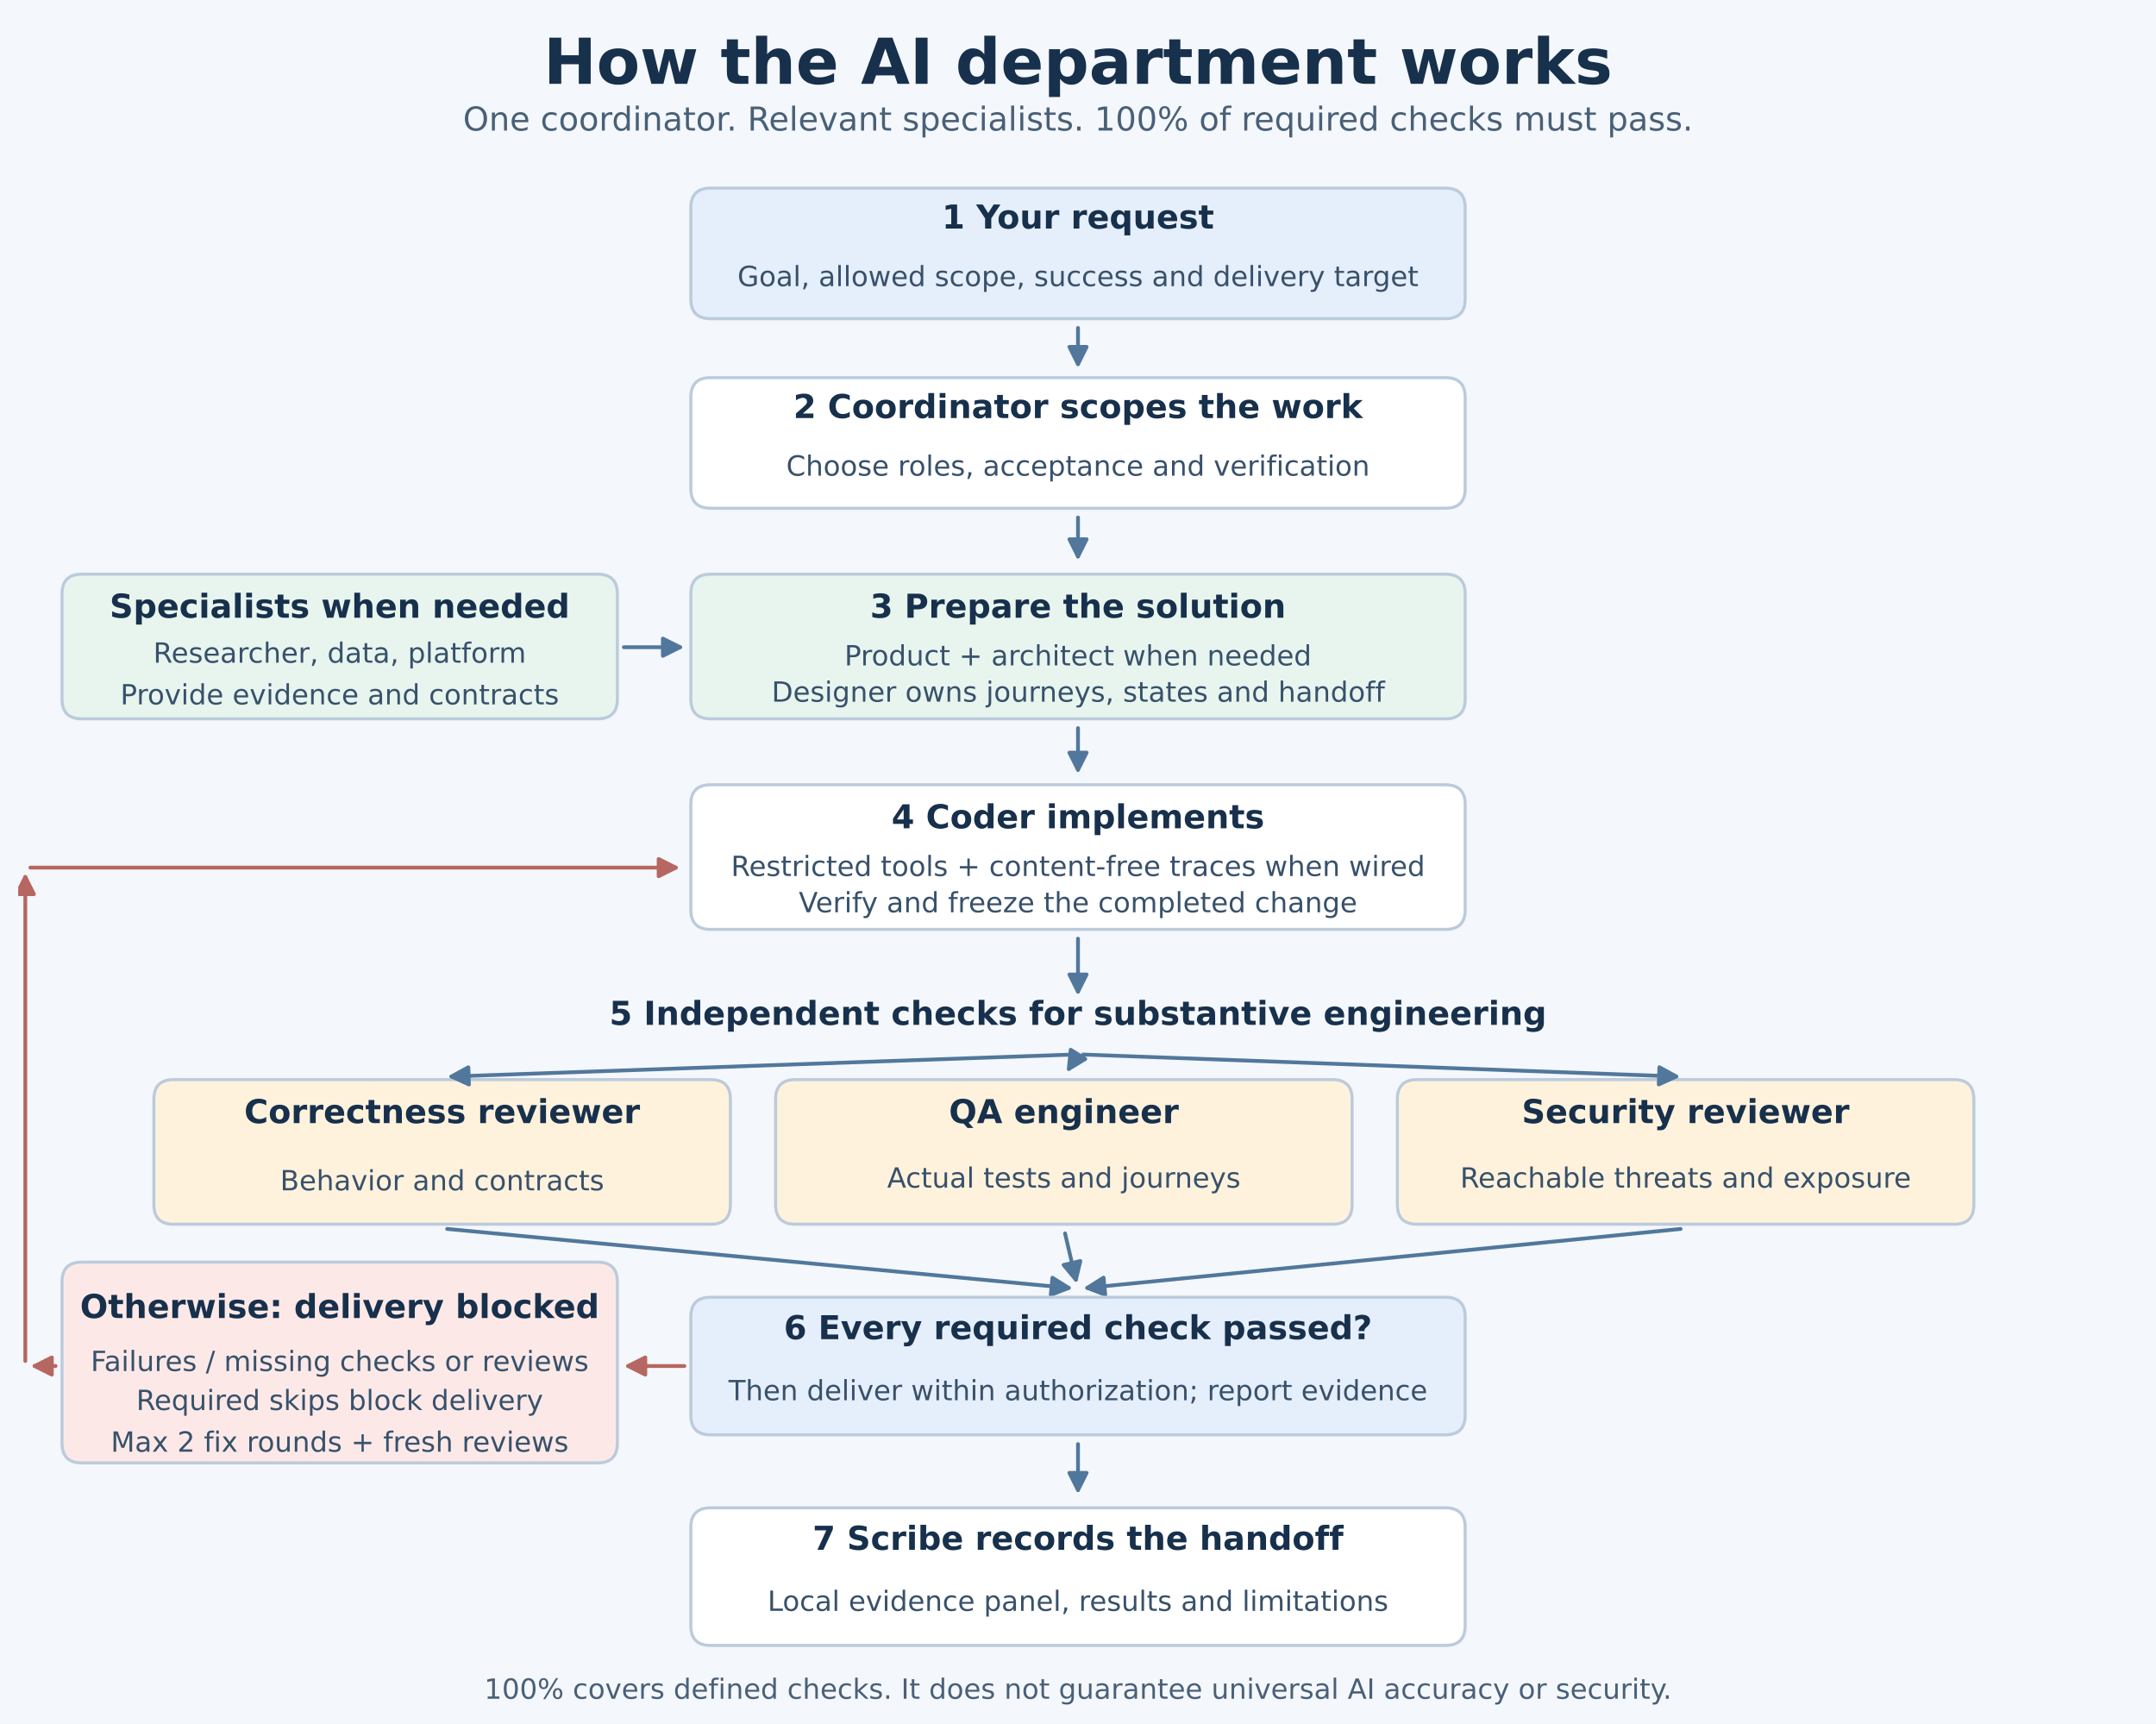
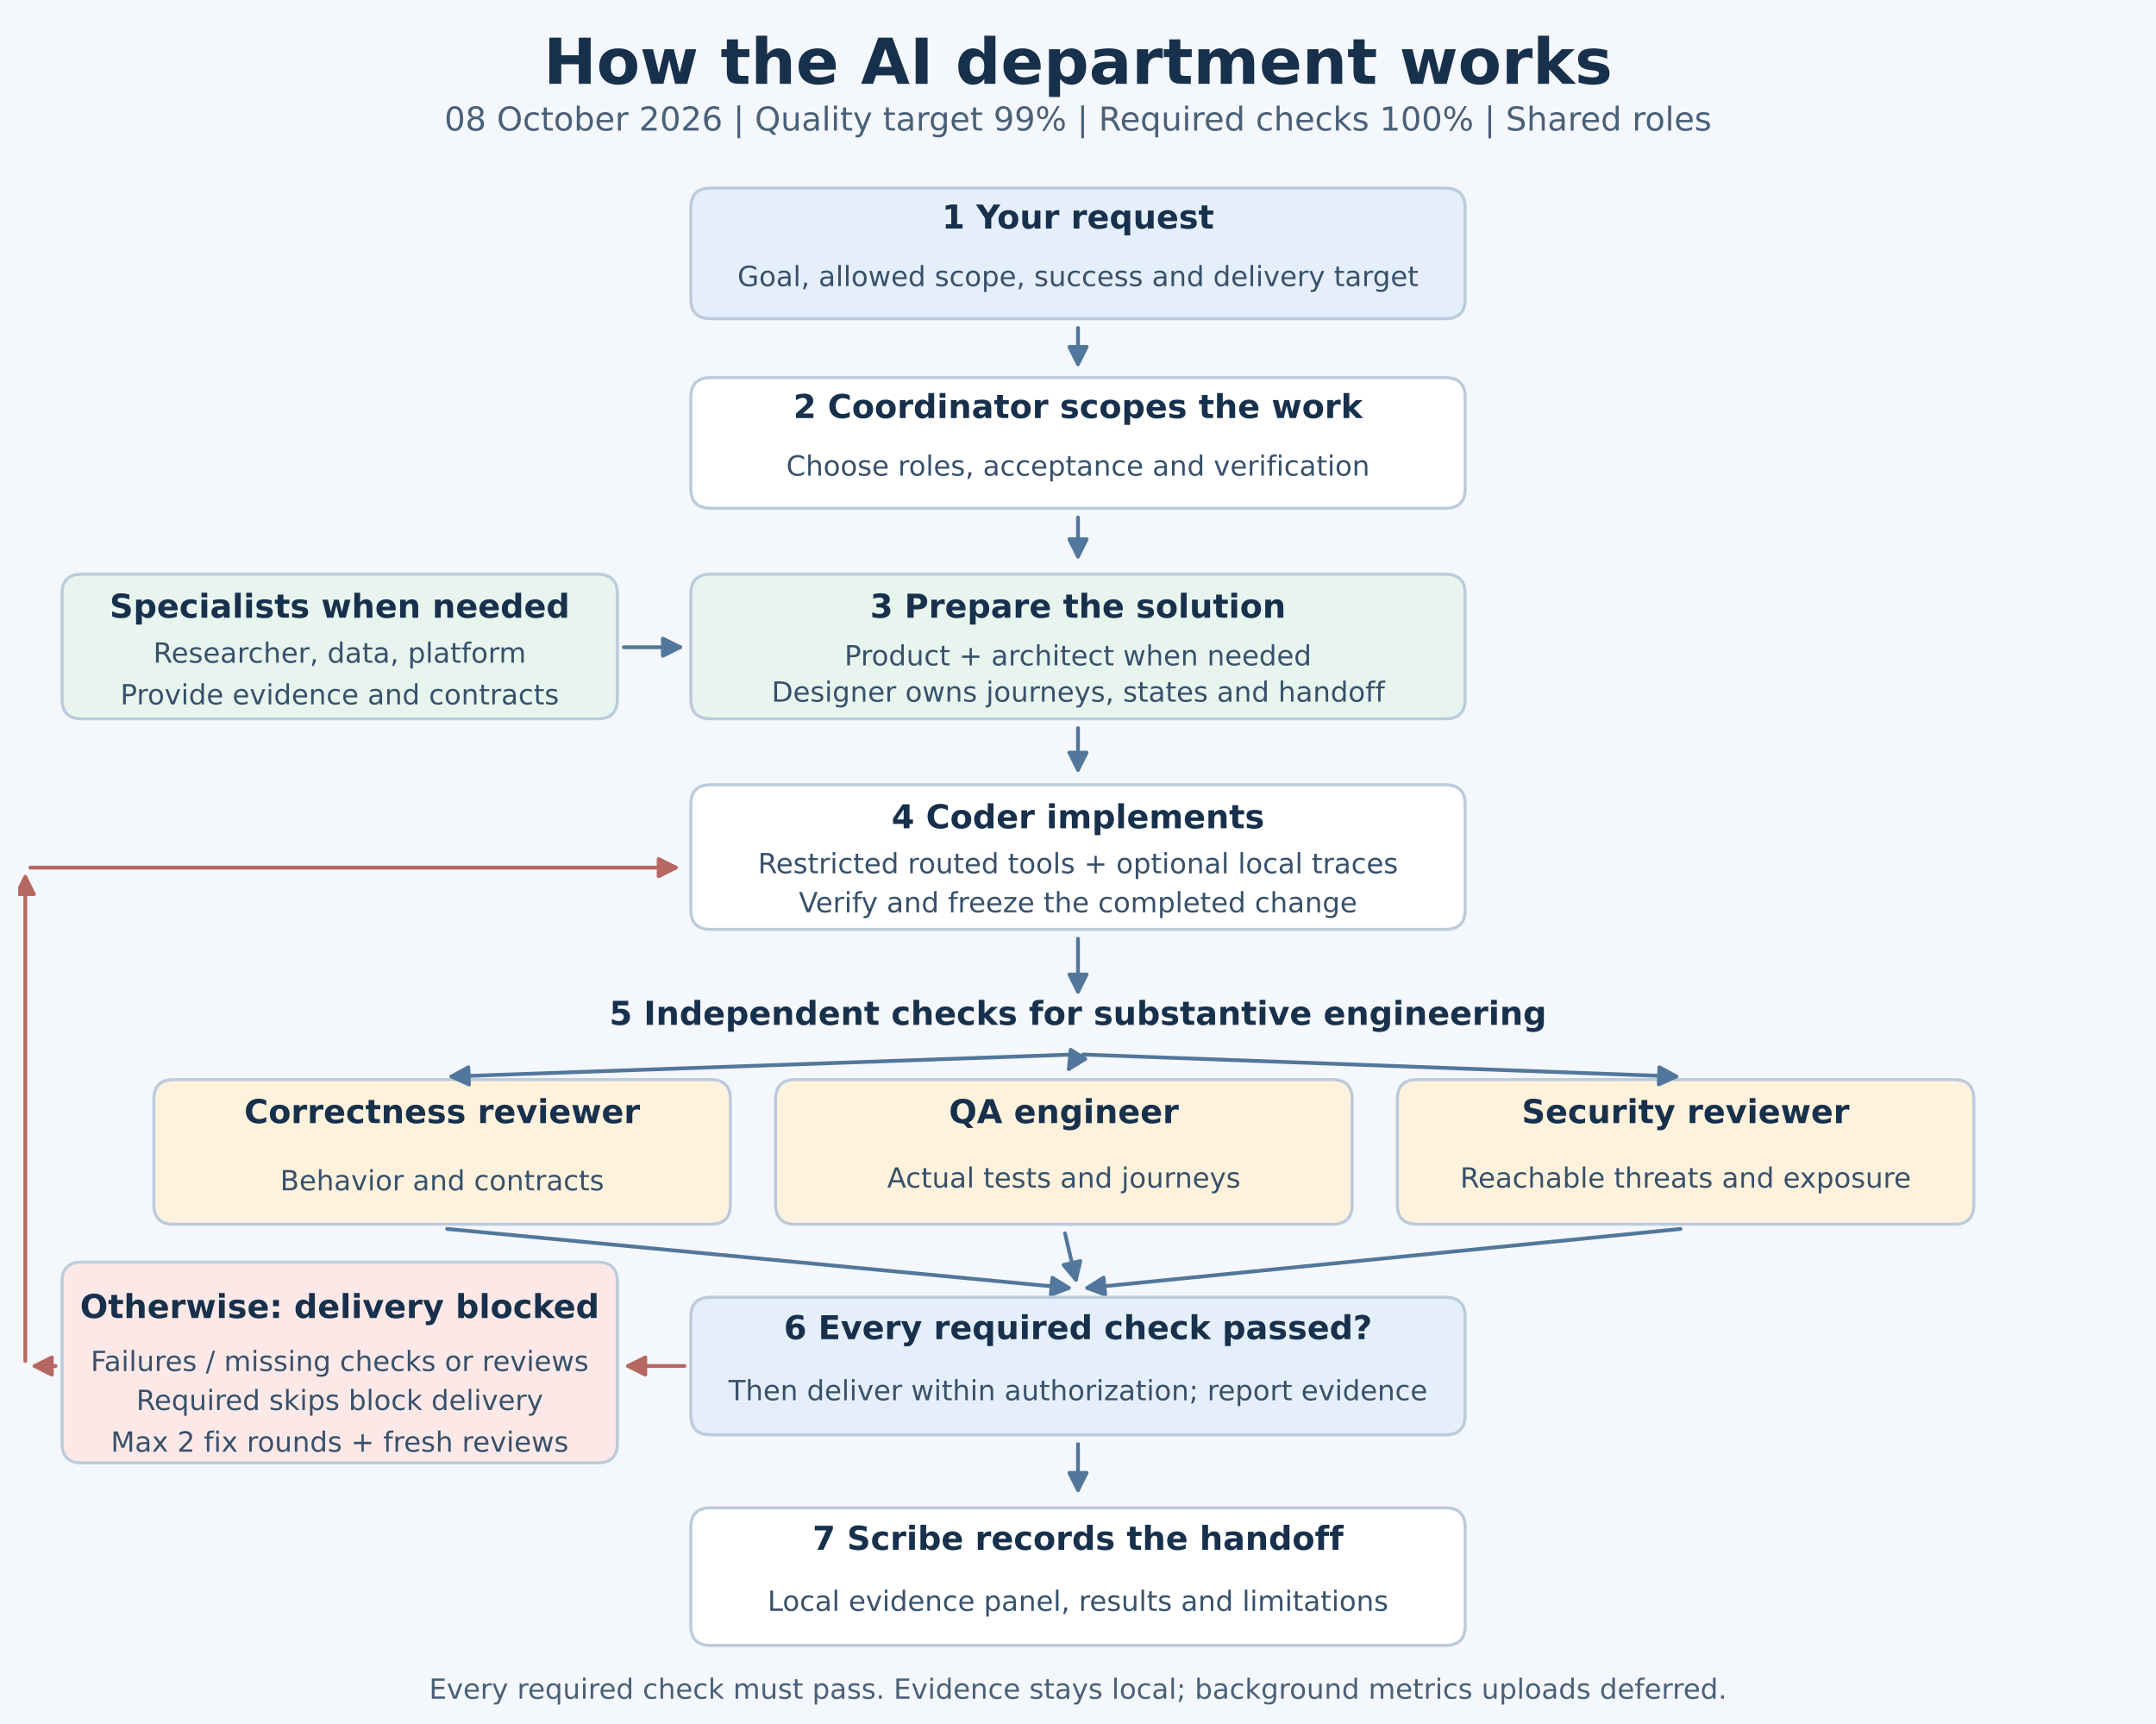
<svg xmlns="http://www.w3.org/2000/svg" width="851.4pt" height="680.659pt" viewBox="0 0 851.4 680.659" version="1.1">
  <defs>
    <style type="text/css">*{stroke-linejoin: round; stroke-linecap: butt}</style>
  </defs>
  <g id="figure_1">
    <g id="patch_1">
      <path d="M 0 680.659 L 851.4 680.659 L 851.4 0 L 0 0 z " style="fill: #f4f7fb" />
    </g>
    <g id="axes_1">
      <g id="patch_2">
-         <path d="M 280.62 125.842 L 570.78 125.842 Q 578.592 125.842 578.592 118.08 L 578.592 82.044 Q 578.592 74.282 570.78 74.282 L 280.62 74.282 Q 272.808 74.282 272.808 82.044 L 272.808 118.08 Q 272.808 125.842 280.62 125.842 z " clip-path="url(#pb99095ef30)" style="fill: #e5eefb; stroke: #bbcbdc; stroke-width: 1.2; stroke-linejoin: miter" />
+         <path d="M 280.62 125.842 L 570.78 125.842 Q 578.592 125.842 578.592 118.08 L 578.592 82.044 Q 578.592 74.282 570.78 74.282 L 280.62 74.282 Q 272.808 74.282 272.808 82.044 L 272.808 118.08 Q 272.808 125.842 280.62 125.842 z " clip-path="url(#pf3f1c46c66)" style="fill: #e5eefb; stroke: #bbcbdc; stroke-width: 1.2; stroke-linejoin: miter" />
      </g>
      <g id="patch_3">
-         <path d="M 425.7 129.507 Q 425.7 137.484 425.7 143.783 " clip-path="url(#pb99095ef30)" style="fill: none; stroke: #52779c; stroke-width: 1.5; stroke-linecap: round" />
-         <path d="M 429.1 136.983 L 425.7 143.783 L 422.3 136.983 z " clip-path="url(#pb99095ef30)" style="fill: #52779c; stroke: #52779c; stroke-width: 1.5; stroke-linecap: round" />
+         <path d="M 425.7 129.507 Q 425.7 137.484 425.7 143.783 " clip-path="url(#pf3f1c46c66)" style="fill: none; stroke: #52779c; stroke-width: 1.5; stroke-linecap: round" />
+         <path d="M 429.1 136.983 L 425.7 143.783 L 422.3 136.983 z " clip-path="url(#pf3f1c46c66)" style="fill: #52779c; stroke: #52779c; stroke-width: 1.5; stroke-linecap: round" />
      </g>
      <g id="patch_4">
-         <path d="M 280.62 200.686 L 570.78 200.686 Q 578.592 200.686 578.592 192.924 L 578.592 156.888 Q 578.592 149.126 570.78 149.126 L 280.62 149.126 Q 272.808 149.126 272.808 156.888 L 272.808 192.924 Q 272.808 200.686 280.62 200.686 z " clip-path="url(#pb99095ef30)" style="fill: #ffffff; stroke: #bbcbdc; stroke-width: 1.2; stroke-linejoin: miter" />
+         <path d="M 280.62 200.686 L 570.78 200.686 Q 578.592 200.686 578.592 192.924 L 578.592 156.888 Q 578.592 149.126 570.78 149.126 L 280.62 149.126 Q 272.808 149.126 272.808 156.888 L 272.808 192.924 Q 272.808 200.686 280.62 200.686 z " clip-path="url(#pf3f1c46c66)" style="fill: #ffffff; stroke: #bbcbdc; stroke-width: 1.2; stroke-linejoin: miter" />
      </g>
      <g id="patch_5">
-         <path d="M 425.7 204.347 Q 425.7 212.883 425.7 219.742 " clip-path="url(#pb99095ef30)" style="fill: none; stroke: #52779c; stroke-width: 1.5; stroke-linecap: round" />
-         <path d="M 429.1 212.942 L 425.7 219.742 L 422.3 212.942 z " clip-path="url(#pb99095ef30)" style="fill: #52779c; stroke: #52779c; stroke-width: 1.5; stroke-linecap: round" />
+         <path d="M 425.7 204.347 Q 425.7 212.883 425.7 219.742 " clip-path="url(#pf3f1c46c66)" style="fill: none; stroke: #52779c; stroke-width: 1.5; stroke-linecap: round" />
+         <path d="M 429.1 212.942 L 425.7 219.742 L 422.3 212.942 z " clip-path="url(#pf3f1c46c66)" style="fill: #52779c; stroke: #52779c; stroke-width: 1.5; stroke-linecap: round" />
      </g>
      <g id="patch_6">
-         <path d="M 280.62 283.846 L 570.78 283.846 Q 578.592 283.846 578.592 276.084 L 578.592 234.504 Q 578.592 226.742 570.78 226.742 L 280.62 226.742 Q 272.808 226.742 272.808 234.504 L 272.808 276.084 Q 272.808 283.846 280.62 283.846 z " clip-path="url(#pb99095ef30)" style="fill: #e8f5ef; stroke: #bbcbdc; stroke-width: 1.2; stroke-linejoin: miter" />
+         <path d="M 280.62 283.846 L 570.78 283.846 Q 578.592 283.846 578.592 276.084 L 578.592 234.504 Q 578.592 226.742 570.78 226.742 L 280.62 226.742 Q 272.808 226.742 272.808 234.504 L 272.808 276.084 Q 272.808 283.846 280.62 283.846 z " clip-path="url(#pf3f1c46c66)" style="fill: #e8f5ef; stroke: #bbcbdc; stroke-width: 1.2; stroke-linejoin: miter" />
      </g>
      <g id="patch_7">
-         <path d="M 32.31 283.846 L 235.98 283.846 Q 243.792 283.846 243.792 276.084 L 243.792 234.504 Q 243.792 226.742 235.98 226.742 L 32.31 226.742 Q 24.498 226.742 24.498 234.504 L 24.498 276.084 Q 24.498 283.846 32.31 283.846 z " clip-path="url(#pb99095ef30)" style="fill: #e8f5ef; stroke: #bbcbdc; stroke-width: 1.2; stroke-linejoin: miter" />
+         <path d="M 32.31 283.846 L 235.98 283.846 Q 243.792 283.846 243.792 276.084 L 243.792 234.504 Q 243.792 226.742 235.98 226.742 L 32.31 226.742 Q 24.498 226.742 24.498 234.504 L 24.498 276.084 Q 24.498 283.846 32.31 283.846 z " clip-path="url(#pf3f1c46c66)" style="fill: #e8f5ef; stroke: #bbcbdc; stroke-width: 1.2; stroke-linejoin: miter" />
      </g>
      <g id="patch_8">
-         <path d="M 246.349 255.571 Q 258.299 255.571 268.572 255.571 " clip-path="url(#pb99095ef30)" style="fill: none; stroke: #52779c; stroke-width: 1.5; stroke-linecap: round" />
-         <path d="M 261.772 252.171 L 268.572 255.571 L 261.772 258.971 z " clip-path="url(#pb99095ef30)" style="fill: #52779c; stroke: #52779c; stroke-width: 1.5; stroke-linecap: round" />
+         <path d="M 246.349 255.571 Q 258.299 255.571 268.572 255.571 " clip-path="url(#pf3f1c46c66)" style="fill: none; stroke: #52779c; stroke-width: 1.5; stroke-linecap: round" />
+         <path d="M 261.772 252.171 L 268.572 255.571 L 261.772 258.971 z " clip-path="url(#pf3f1c46c66)" style="fill: #52779c; stroke: #52779c; stroke-width: 1.5; stroke-linecap: round" />
      </g>
      <g id="patch_9">
-         <path d="M 425.7 287.509 Q 425.7 296.595 425.7 304.003 " clip-path="url(#pb99095ef30)" style="fill: none; stroke: #52779c; stroke-width: 1.5; stroke-linecap: round" />
-         <path d="M 429.1 297.203 L 425.7 304.003 L 422.3 297.203 z " clip-path="url(#pb99095ef30)" style="fill: #52779c; stroke: #52779c; stroke-width: 1.5; stroke-linecap: round" />
+         <path d="M 425.7 287.509 Q 425.7 296.595 425.7 304.003 " clip-path="url(#pf3f1c46c66)" style="fill: none; stroke: #52779c; stroke-width: 1.5; stroke-linecap: round" />
+         <path d="M 429.1 297.203 L 425.7 304.003 L 422.3 297.203 z " clip-path="url(#pf3f1c46c66)" style="fill: #52779c; stroke: #52779c; stroke-width: 1.5; stroke-linecap: round" />
      </g>
      <g id="patch_10">
-         <path d="M 280.62 367.006 L 570.78 367.006 Q 578.592 367.006 578.592 359.244 L 578.592 317.664 Q 578.592 309.902 570.78 309.902 L 280.62 309.902 Q 272.808 309.902 272.808 317.664 L 272.808 359.244 Q 272.808 367.006 280.62 367.006 z " clip-path="url(#pb99095ef30)" style="fill: #ffffff; stroke: #bbcbdc; stroke-width: 1.2; stroke-linejoin: miter" />
+         <path d="M 280.62 367.006 L 570.78 367.006 Q 578.592 367.006 578.592 359.244 L 578.592 317.664 Q 578.592 309.902 570.78 309.902 L 280.62 309.902 Q 272.808 309.902 272.808 317.664 L 272.808 359.244 Q 272.808 367.006 280.62 367.006 z " clip-path="url(#pf3f1c46c66)" style="fill: #ffffff; stroke: #bbcbdc; stroke-width: 1.2; stroke-linejoin: miter" />
      </g>
      <g id="patch_11">
-         <path d="M 425.7 370.667 Q 425.7 381.974 425.7 391.605 " clip-path="url(#pb99095ef30)" style="fill: none; stroke: #52779c; stroke-width: 1.5; stroke-linecap: round" />
-         <path d="M 429.1 384.805 L 425.7 391.605 L 422.3 384.805 z " clip-path="url(#pb99095ef30)" style="fill: #52779c; stroke: #52779c; stroke-width: 1.5; stroke-linecap: round" />
+         <path d="M 425.7 370.667 Q 425.7 381.974 425.7 391.605 " clip-path="url(#pf3f1c46c66)" style="fill: none; stroke: #52779c; stroke-width: 1.5; stroke-linecap: round" />
+         <path d="M 429.1 384.805 L 425.7 391.605 L 422.3 384.805 z " clip-path="url(#pf3f1c46c66)" style="fill: #52779c; stroke: #52779c; stroke-width: 1.5; stroke-linecap: round" />
      </g>
      <g id="patch_12">
-         <path d="M 68.58 483.43 L 280.62 483.43 Q 288.432 483.43 288.432 475.668 L 288.432 434.088 Q 288.432 426.326 280.62 426.326 L 68.58 426.326 Q 60.768 426.326 60.768 434.088 L 60.768 475.668 Q 60.768 483.43 68.58 483.43 z " clip-path="url(#pb99095ef30)" style="fill: #fff2dd; stroke: #bbcbdc; stroke-width: 1.2; stroke-linejoin: miter" />
+         <path d="M 68.58 483.43 L 280.62 483.43 Q 288.432 483.43 288.432 475.668 L 288.432 434.088 Q 288.432 426.326 280.62 426.326 L 68.58 426.326 Q 60.768 426.326 60.768 434.088 L 60.768 475.668 Q 60.768 483.43 68.58 483.43 z " clip-path="url(#pf3f1c46c66)" style="fill: #fff2dd; stroke: #bbcbdc; stroke-width: 1.2; stroke-linejoin: miter" />
      </g>
      <g id="patch_13">
-         <path d="M 423.704 416.418 Q 300.15 420.782 178.272 425.088 " clip-path="url(#pb99095ef30)" style="fill: none; stroke: #52779c; stroke-width: 1.5; stroke-linecap: round" />
-         <path d="M 185.187 428.246 L 178.272 425.088 L 184.947 421.45 z " clip-path="url(#pb99095ef30)" style="fill: #52779c; stroke: #52779c; stroke-width: 1.5; stroke-linecap: round" />
+         <path d="M 423.704 416.418 Q 300.15 420.782 178.272 425.088 " clip-path="url(#pf3f1c46c66)" style="fill: none; stroke: #52779c; stroke-width: 1.5; stroke-linecap: round" />
+         <path d="M 185.187 428.246 L 178.272 425.088 L 184.947 421.45 z " clip-path="url(#pf3f1c46c66)" style="fill: #52779c; stroke: #52779c; stroke-width: 1.5; stroke-linecap: round" />
      </g>
      <g id="patch_14">
-         <path d="M 176.589 485.282 Q 300.15 497.012 422.042 508.585 " clip-path="url(#pb99095ef30)" style="fill: none; stroke: #52779c; stroke-width: 1.5; stroke-linecap: round" />
-         <path d="M 415.594 504.557 L 422.042 508.585 L 414.952 511.327 z " clip-path="url(#pb99095ef30)" style="fill: #52779c; stroke: #52779c; stroke-width: 1.5; stroke-linecap: round" />
+         <path d="M 176.589 485.282 Q 300.15 497.012 422.042 508.585 " clip-path="url(#pf3f1c46c66)" style="fill: none; stroke: #52779c; stroke-width: 1.5; stroke-linecap: round" />
+         <path d="M 415.594 504.557 L 422.042 508.585 L 414.952 511.327 z " clip-path="url(#pf3f1c46c66)" style="fill: #52779c; stroke: #52779c; stroke-width: 1.5; stroke-linecap: round" />
      </g>
      <g id="patch_15">
-         <path d="M 314.1 483.43 L 526.14 483.43 Q 533.952 483.43 533.952 475.668 L 533.952 434.088 Q 533.952 426.326 526.14 426.326 L 314.1 426.326 Q 306.288 426.326 306.288 434.088 L 306.288 475.668 Q 306.288 483.43 314.1 483.43 z " clip-path="url(#pb99095ef30)" style="fill: #fff2dd; stroke: #bbcbdc; stroke-width: 1.2; stroke-linejoin: miter" />
+         <path d="M 314.1 483.43 L 526.14 483.43 Q 533.952 483.43 533.952 475.668 L 533.952 434.088 Q 533.952 426.326 526.14 426.326 L 314.1 426.326 Q 306.288 426.326 306.288 434.088 L 306.288 475.668 Q 306.288 483.43 314.1 483.43 z " clip-path="url(#pf3f1c46c66)" style="fill: #fff2dd; stroke: #bbcbdc; stroke-width: 1.2; stroke-linejoin: miter" />
      </g>
      <g id="patch_16">
-         <path d="M 424.636 418.039 Q 422.911 420.782 422.078 422.105 " clip-path="url(#pb99095ef30)" style="fill: none; stroke: #52779c; stroke-width: 1.5; stroke-linecap: round" />
-         <path d="M 428.577 418.159 L 422.078 422.105 L 422.821 414.539 z " clip-path="url(#pb99095ef30)" style="fill: #52779c; stroke: #52779c; stroke-width: 1.5; stroke-linecap: round" />
+         <path d="M 424.636 418.039 Q 422.911 420.782 422.078 422.105 " clip-path="url(#pf3f1c46c66)" style="fill: none; stroke: #52779c; stroke-width: 1.5; stroke-linecap: round" />
+         <path d="M 428.577 418.159 L 422.078 422.105 L 422.821 414.539 z " clip-path="url(#pf3f1c46c66)" style="fill: #52779c; stroke: #52779c; stroke-width: 1.5; stroke-linecap: round" />
      </g>
      <g id="patch_17">
-         <path d="M 420.576 487.04 Q 422.91 497.012 424.862 505.351 " clip-path="url(#pb99095ef30)" style="fill: none; stroke: #52779c; stroke-width: 1.5; stroke-linecap: round" />
-         <path d="M 426.623 497.955 L 424.862 505.351 L 420.001 499.505 z " clip-path="url(#pb99095ef30)" style="fill: #52779c; stroke: #52779c; stroke-width: 1.5; stroke-linecap: round" />
+         <path d="M 420.576 487.04 Q 422.91 497.012 424.862 505.351 " clip-path="url(#pf3f1c46c66)" style="fill: none; stroke: #52779c; stroke-width: 1.5; stroke-linecap: round" />
+         <path d="M 426.623 497.955 L 424.862 505.351 L 420.001 499.505 z " clip-path="url(#pf3f1c46c66)" style="fill: #52779c; stroke: #52779c; stroke-width: 1.5; stroke-linecap: round" />
      </g>
      <g id="patch_18">
-         <path d="M 559.62 483.43 L 771.66 483.43 Q 779.472 483.43 779.472 475.668 L 779.472 434.088 Q 779.472 426.326 771.66 426.326 L 559.62 426.326 Q 551.808 426.326 551.808 434.088 L 551.808 475.668 Q 551.808 483.43 559.62 483.43 z " clip-path="url(#pb99095ef30)" style="fill: #fff2dd; stroke: #bbcbdc; stroke-width: 1.2; stroke-linejoin: miter" />
+         <path d="M 559.62 483.43 L 771.66 483.43 Q 779.472 483.43 779.472 475.668 L 779.472 434.088 Q 779.472 426.326 771.66 426.326 L 559.62 426.326 Q 551.808 426.326 551.808 434.088 L 551.808 475.668 Q 551.808 483.43 559.62 483.43 z " clip-path="url(#pf3f1c46c66)" style="fill: #fff2dd; stroke: #bbcbdc; stroke-width: 1.2; stroke-linejoin: miter" />
      </g>
      <g id="patch_19">
-         <path d="M 427.695 416.421 Q 545.667 420.782 661.964 425.082 " clip-path="url(#pb99095ef30)" style="fill: none; stroke: #52779c; stroke-width: 1.5; stroke-linecap: round" />
-         <path d="M 655.294 421.433 L 661.964 425.082 L 655.043 428.228 z " clip-path="url(#pb99095ef30)" style="fill: #52779c; stroke: #52779c; stroke-width: 1.5; stroke-linecap: round" />
+         <path d="M 427.695 416.421 Q 545.667 420.782 661.964 425.082 " clip-path="url(#pf3f1c46c66)" style="fill: none; stroke: #52779c; stroke-width: 1.5; stroke-linecap: round" />
+         <path d="M 655.294 421.433 L 661.964 425.082 L 655.043 428.228 z " clip-path="url(#pf3f1c46c66)" style="fill: #52779c; stroke: #52779c; stroke-width: 1.5; stroke-linecap: round" />
      </g>
      <g id="patch_20">
-         <path d="M 663.652 485.29 Q 545.673 497.012 429.362 508.568 " clip-path="url(#pb99095ef30)" style="fill: none; stroke: #52779c; stroke-width: 1.5; stroke-linecap: round" />
-         <path d="M 436.465 511.279 L 429.362 508.568 L 435.793 504.512 z " clip-path="url(#pb99095ef30)" style="fill: #52779c; stroke: #52779c; stroke-width: 1.5; stroke-linecap: round" />
+         <path d="M 663.652 485.29 Q 545.673 497.012 429.362 508.568 " clip-path="url(#pf3f1c46c66)" style="fill: none; stroke: #52779c; stroke-width: 1.5; stroke-linecap: round" />
+         <path d="M 436.465 511.279 L 429.362 508.568 L 435.793 504.512 z " clip-path="url(#pf3f1c46c66)" style="fill: #52779c; stroke: #52779c; stroke-width: 1.5; stroke-linecap: round" />
      </g>
      <g id="patch_21">
-         <path d="M 280.62 566.59 L 570.78 566.59 Q 578.592 566.59 578.592 558.828 L 578.592 520.02 Q 578.592 512.258 570.78 512.258 L 280.62 512.258 Q 272.808 512.258 272.808 520.02 L 272.808 558.828 Q 272.808 566.59 280.62 566.59 z " clip-path="url(#pb99095ef30)" style="fill: #e5eefb; stroke: #bbcbdc; stroke-width: 1.2; stroke-linejoin: miter" />
+         <path d="M 280.62 566.59 L 570.78 566.59 Q 578.592 566.59 578.592 558.828 L 578.592 520.02 Q 578.592 512.258 570.78 512.258 L 280.62 512.258 Q 272.808 512.258 272.808 520.02 L 272.808 558.828 Q 272.808 566.59 280.62 566.59 z " clip-path="url(#pf3f1c46c66)" style="fill: #e5eefb; stroke: #bbcbdc; stroke-width: 1.2; stroke-linejoin: miter" />
      </g>
      <g id="patch_22">
-         <path d="M 32.31 577.678 L 235.98 577.678 Q 243.792 577.678 243.792 569.916 L 243.792 506.16 Q 243.792 498.398 235.98 498.398 L 32.31 498.398 Q 24.498 498.398 24.498 506.16 L 24.498 569.916 Q 24.498 577.678 32.31 577.678 z " clip-path="url(#pb99095ef30)" style="fill: #fce9e7; stroke: #bbcbdc; stroke-width: 1.2; stroke-linejoin: miter" />
+         <path d="M 32.31 577.678 L 235.98 577.678 Q 243.792 577.678 243.792 569.916 L 243.792 506.16 Q 243.792 498.398 235.98 498.398 L 32.31 498.398 Q 24.498 498.398 24.498 506.16 L 24.498 569.916 Q 24.498 577.678 32.31 577.678 z " clip-path="url(#pf3f1c46c66)" style="fill: #fce9e7; stroke: #bbcbdc; stroke-width: 1.2; stroke-linejoin: miter" />
      </g>
      <g id="patch_23">
-         <path d="M 270.251 539.424 Q 258.301 539.424 248.028 539.424 " clip-path="url(#pb99095ef30)" style="fill: none; stroke: #b76761; stroke-width: 1.5; stroke-linecap: round" />
-         <path d="M 254.828 542.824 L 248.028 539.424 L 254.828 536.024 z " clip-path="url(#pb99095ef30)" style="fill: #b76761; stroke: #b76761; stroke-width: 1.5; stroke-linecap: round" />
+         <path d="M 270.251 539.424 Q 258.301 539.424 248.028 539.424 " clip-path="url(#pf3f1c46c66)" style="fill: none; stroke: #b76761; stroke-width: 1.5; stroke-linecap: round" />
+         <path d="M 254.828 542.824 L 248.028 539.424 L 254.828 536.024 z " clip-path="url(#pf3f1c46c66)" style="fill: #b76761; stroke: #b76761; stroke-width: 1.5; stroke-linecap: round" />
      </g>
      <g id="patch_24">
-         <path d="M 21.941 539.424 Q 16.965 539.424 13.666 539.424 " clip-path="url(#pb99095ef30)" style="fill: none; stroke: #b76761; stroke-width: 1.5; stroke-linecap: round" />
-         <path d="M 20.466 542.824 L 13.666 539.424 L 20.466 536.024 z " clip-path="url(#pb99095ef30)" style="fill: #b76761; stroke: #b76761; stroke-width: 1.5; stroke-linecap: round" />
+         <path d="M 21.941 539.424 Q 16.965 539.424 13.666 539.424 " clip-path="url(#pf3f1c46c66)" style="fill: none; stroke: #b76761; stroke-width: 1.5; stroke-linecap: round" />
+         <path d="M 20.466 542.824 L 13.666 539.424 L 20.466 536.024 z " clip-path="url(#pf3f1c46c66)" style="fill: #b76761; stroke: #b76761; stroke-width: 1.5; stroke-linecap: round" />
      </g>
      <g id="patch_25">
-         <path d="M 9.99 537.427 Q 9.99 441.02 9.99 346.29 " clip-path="url(#pb99095ef30)" style="fill: none; stroke: #b76761; stroke-width: 1.5; stroke-linecap: round" />
-         <path d="M 6.59 353.09 L 9.99 346.29 L 13.39 353.09 z " clip-path="url(#pb99095ef30)" style="fill: #b76761; stroke: #b76761; stroke-width: 1.5; stroke-linecap: round" />
+         <path d="M 9.99 537.427 Q 9.99 441.02 9.99 346.29 " clip-path="url(#pf3f1c46c66)" style="fill: none; stroke: #b76761; stroke-width: 1.5; stroke-linecap: round" />
+         <path d="M 6.59 353.09 L 9.99 346.29 L 13.39 353.09 z " clip-path="url(#pf3f1c46c66)" style="fill: #b76761; stroke: #b76761; stroke-width: 1.5; stroke-linecap: round" />
      </g>
      <g id="patch_26">
-         <path d="M 11.99 342.612 Q 140.283 342.612 266.898 342.612 " clip-path="url(#pb99095ef30)" style="fill: none; stroke: #b76761; stroke-width: 1.5; stroke-linecap: round" />
-         <path d="M 260.098 339.212 L 266.898 342.612 L 260.098 346.012 z " clip-path="url(#pb99095ef30)" style="fill: #b76761; stroke: #b76761; stroke-width: 1.5; stroke-linecap: round" />
+         <path d="M 11.99 342.612 Q 140.283 342.612 266.898 342.612 " clip-path="url(#pf3f1c46c66)" style="fill: none; stroke: #b76761; stroke-width: 1.5; stroke-linecap: round" />
+         <path d="M 260.098 339.212 L 266.898 342.612 L 260.098 346.012 z " clip-path="url(#pf3f1c46c66)" style="fill: #b76761; stroke: #b76761; stroke-width: 1.5; stroke-linecap: round" />
      </g>
      <g id="patch_27">
-         <path d="M 425.7 570.252 Q 425.7 580.171 425.7 588.413 " clip-path="url(#pb99095ef30)" style="fill: none; stroke: #52779c; stroke-width: 1.5; stroke-linecap: round" />
-         <path d="M 429.1 581.613 L 425.7 588.413 L 422.3 581.613 z " clip-path="url(#pb99095ef30)" style="fill: #52779c; stroke: #52779c; stroke-width: 1.5; stroke-linecap: round" />
+         <path d="M 425.7 570.252 Q 425.7 580.171 425.7 588.413 " clip-path="url(#pf3f1c46c66)" style="fill: none; stroke: #52779c; stroke-width: 1.5; stroke-linecap: round" />
+         <path d="M 429.1 581.613 L 425.7 588.413 L 422.3 581.613 z " clip-path="url(#pf3f1c46c66)" style="fill: #52779c; stroke: #52779c; stroke-width: 1.5; stroke-linecap: round" />
      </g>
      <g id="patch_28">
-         <path d="M 280.62 649.75 L 570.78 649.75 Q 578.592 649.75 578.592 641.988 L 578.592 603.18 Q 578.592 595.418 570.78 595.418 L 280.62 595.418 Q 272.808 595.418 272.808 603.18 L 272.808 641.988 Q 272.808 649.75 280.62 649.75 z " clip-path="url(#pb99095ef30)" style="fill: #ffffff; stroke: #bbcbdc; stroke-width: 1.2; stroke-linejoin: miter" />
+         <path d="M 280.62 649.75 L 570.78 649.75 Q 578.592 649.75 578.592 641.988 L 578.592 603.18 Q 578.592 595.418 570.78 595.418 L 280.62 595.418 Q 272.808 595.418 272.808 603.18 L 272.808 641.988 Q 272.808 649.75 280.62 649.75 z " clip-path="url(#pf3f1c46c66)" style="fill: #ffffff; stroke: #bbcbdc; stroke-width: 1.2; stroke-linejoin: miter" />
      </g>
      <g id="text_1">
        <text style="font-weight: 700; font-size: 25px; font-family: 'DejaVu Sans', 'Bitstream Vera Sans', 'Computer Modern Sans Serif', 'Lucida Grande', 'Verdana', 'Geneva', 'Lucid', 'Arial', 'Helvetica', 'Avant Garde', sans-serif; text-anchor: middle; fill: #17304c" x="425.7" y="33.099" transform="rotate(-0 425.7 33.09912)">How the AI department works</text>
      </g>
      <g id="text_2">
-         <text style="font-size: 13px; font-family: 'DejaVu Sans', 'Bitstream Vera Sans', 'Computer Modern Sans Serif', 'Lucida Grande', 'Verdana', 'Geneva', 'Lucid', 'Arial', 'Helvetica', 'Avant Garde', sans-serif; text-anchor: middle; fill: #496078" x="425.7" y="51.552" transform="rotate(-0 425.7 51.552)">One coordinator. Relevant specialists. 100% of required checks must pass.</text>
+         <text style="font-size: 13px; font-family: 'DejaVu Sans', 'Bitstream Vera Sans', 'Computer Modern Sans Serif', 'Lucida Grande', 'Verdana', 'Geneva', 'Lucid', 'Arial', 'Helvetica', 'Avant Garde', sans-serif; text-anchor: middle; fill: #496078" x="425.7" y="51.552" transform="rotate(-0 425.7 51.552)">08 October 2026 | Quality target 99% | Required checks 100% | Shared roles</text>
      </g>
      <g id="text_3">
        <text style="font-weight: 700; font-size: 13px; font-family: 'DejaVu Sans', 'Bitstream Vera Sans', 'Computer Modern Sans Serif', 'Lucida Grande', 'Verdana', 'Geneva', 'Lucid', 'Arial', 'Helvetica', 'Avant Garde', sans-serif; text-anchor: middle; fill: #17304c" x="425.7" y="90.244" transform="rotate(-0 425.7 90.24423)">1  Your request</text>
      </g>
      <g id="text_4">
        <text style="font-size: 11px; font-family: 'DejaVu Sans', 'Bitstream Vera Sans', 'Computer Modern Sans Serif', 'Lucida Grande', 'Verdana', 'Geneva', 'Lucid', 'Arial', 'Helvetica', 'Avant Garde', sans-serif; text-anchor: middle; fill: #38516b" x="425.7" y="112.993" transform="rotate(-0 425.7 112.9934)">Goal, allowed scope, success and delivery target</text>
      </g>
      <g id="text_5">
        <text style="font-weight: 700; font-size: 13px; font-family: 'DejaVu Sans', 'Bitstream Vera Sans', 'Computer Modern Sans Serif', 'Lucida Grande', 'Verdana', 'Geneva', 'Lucid', 'Arial', 'Helvetica', 'Avant Garde', sans-serif; text-anchor: middle; fill: #17304c" x="425.7" y="165.089" transform="rotate(-0 425.7 165.0887)">2  Coordinator scopes the work</text>
      </g>
      <g id="text_6">
        <text style="font-size: 11px; font-family: 'DejaVu Sans', 'Bitstream Vera Sans', 'Computer Modern Sans Serif', 'Lucida Grande', 'Verdana', 'Geneva', 'Lucid', 'Arial', 'Helvetica', 'Avant Garde', sans-serif; text-anchor: middle; fill: #38516b" x="425.7" y="187.837" transform="rotate(-0 425.7 187.8374)">Choose roles, acceptance and verification</text>
      </g>
      <g id="text_7">
        <text style="font-weight: 700; font-size: 13px; font-family: 'DejaVu Sans', 'Bitstream Vera Sans', 'Computer Modern Sans Serif', 'Lucida Grande', 'Verdana', 'Geneva', 'Lucid', 'Arial', 'Helvetica', 'Avant Garde', sans-serif; text-anchor: middle; fill: #17304c" x="425.7" y="243.924" transform="rotate(-0 425.7 243.9244)">3  Prepare the solution</text>
      </g>
      <g id="text_8">
        <text style="font-size: 11px; font-family: 'DejaVu Sans', 'Bitstream Vera Sans', 'Computer Modern Sans Serif', 'Lucida Grande', 'Verdana', 'Geneva', 'Lucid', 'Arial', 'Helvetica', 'Avant Garde', sans-serif; fill: #38516b" transform="translate(333.4727 262.7552)">Product + architect when needed</text>
        <text style="font-size: 11px; font-family: 'DejaVu Sans', 'Bitstream Vera Sans', 'Computer Modern Sans Serif', 'Lucida Grande', 'Verdana', 'Geneva', 'Lucid', 'Arial', 'Helvetica', 'Avant Garde', sans-serif; fill: #38516b" transform="translate(304.6966 277.0896)">Designer owns journeys, states and handoff</text>
      </g>
      <g id="text_9">
        <text style="font-weight: 700; font-size: 13px; font-family: 'DejaVu Sans', 'Bitstream Vera Sans', 'Computer Modern Sans Serif', 'Lucida Grande', 'Verdana', 'Geneva', 'Lucid', 'Arial', 'Helvetica', 'Avant Garde', sans-serif; text-anchor: middle; fill: #17304c" x="134.145" y="243.924" transform="rotate(-0 134.145 243.9244)">Specialists when needed</text>
      </g>
      <g id="text_10">
        <text style="font-size: 11px; font-family: 'DejaVu Sans', 'Bitstream Vera Sans', 'Computer Modern Sans Serif', 'Lucida Grande', 'Verdana', 'Geneva', 'Lucid', 'Arial', 'Helvetica', 'Avant Garde', sans-serif; fill: #38516b" transform="translate(60.52063 261.6896)">Researcher, data, platform</text>
        <text style="font-size: 11px; font-family: 'DejaVu Sans', 'Bitstream Vera Sans', 'Computer Modern Sans Serif', 'Lucida Grande', 'Verdana', 'Geneva', 'Lucid', 'Arial', 'Helvetica', 'Avant Garde', sans-serif; fill: #38516b" transform="translate(47.52344 278.1552)">Provide evidence and contracts</text>
      </g>
      <g id="text_11">
        <text style="font-weight: 700; font-size: 13px; font-family: 'DejaVu Sans', 'Bitstream Vera Sans', 'Computer Modern Sans Serif', 'Lucida Grande', 'Verdana', 'Geneva', 'Lucid', 'Arial', 'Helvetica', 'Avant Garde', sans-serif; text-anchor: middle; fill: #17304c" x="425.7" y="327.084" transform="rotate(-0 425.7 327.0844)">4  Coder implements</text>
      </g>
      <g id="text_12">
-         <text style="font-size: 11px; font-family: 'DejaVu Sans', 'Bitstream Vera Sans', 'Computer Modern Sans Serif', 'Lucida Grande', 'Verdana', 'Geneva', 'Lucid', 'Arial', 'Helvetica', 'Avant Garde', sans-serif; fill: #38516b" transform="translate(288.6555 345.9152)">Restricted tools + content-free traces when wired</text>
+         <text style="font-size: 11px; font-family: 'DejaVu Sans', 'Bitstream Vera Sans', 'Computer Modern Sans Serif', 'Lucida Grande', 'Verdana', 'Geneva', 'Lucid', 'Arial', 'Helvetica', 'Avant Garde', sans-serif; fill: #38516b" transform="translate(299.3074 344.8496)">Restricted routed tools + optional local traces</text>
        <text style="font-size: 11px; font-family: 'DejaVu Sans', 'Bitstream Vera Sans', 'Computer Modern Sans Serif', 'Lucida Grande', 'Verdana', 'Geneva', 'Lucid', 'Arial', 'Helvetica', 'Avant Garde', sans-serif; fill: #38516b" transform="translate(315.443 360.2496)">Verify and freeze the completed change</text>
      </g>
      <g id="text_13">
        <text style="font-weight: 700; font-size: 13px; font-family: 'DejaVu Sans', 'Bitstream Vera Sans', 'Computer Modern Sans Serif', 'Lucida Grande', 'Verdana', 'Geneva', 'Lucid', 'Arial', 'Helvetica', 'Avant Garde', sans-serif; text-anchor: middle; fill: #17304c" x="425.7" y="404.705" transform="rotate(-0 425.7 404.7048)">5  Independent checks for substantive engineering</text>
      </g>
      <g id="text_14">
        <text style="font-weight: 700; font-size: 13px; font-family: 'DejaVu Sans', 'Bitstream Vera Sans', 'Computer Modern Sans Serif', 'Lucida Grande', 'Verdana', 'Geneva', 'Lucid', 'Arial', 'Helvetica', 'Avant Garde', sans-serif; text-anchor: middle; fill: #17304c" x="174.6" y="443.508" transform="rotate(-0 174.6 443.5084)">Correctness reviewer</text>
      </g>
      <g id="text_15">
        <text style="font-size: 11px; font-family: 'DejaVu Sans', 'Bitstream Vera Sans', 'Computer Modern Sans Serif', 'Lucida Grande', 'Verdana', 'Geneva', 'Lucid', 'Arial', 'Helvetica', 'Avant Garde', sans-serif; text-anchor: middle; fill: #38516b" x="174.6" y="470.039" transform="rotate(-0 174.6 470.0392)">Behavior and contracts</text>
      </g>
      <g id="text_16">
        <text style="font-weight: 700; font-size: 13px; font-family: 'DejaVu Sans', 'Bitstream Vera Sans', 'Computer Modern Sans Serif', 'Lucida Grande', 'Verdana', 'Geneva', 'Lucid', 'Arial', 'Helvetica', 'Avant Garde', sans-serif; text-anchor: middle; fill: #17304c" x="420.12" y="443.508" transform="rotate(-0 420.12 443.5084)">QA engineer</text>
      </g>
      <g id="text_17">
        <text style="font-size: 11px; font-family: 'DejaVu Sans', 'Bitstream Vera Sans', 'Computer Modern Sans Serif', 'Lucida Grande', 'Verdana', 'Geneva', 'Lucid', 'Arial', 'Helvetica', 'Avant Garde', sans-serif; text-anchor: middle; fill: #38516b" x="420.12" y="468.974" transform="rotate(-0 420.12 468.9736)">Actual tests and journeys</text>
      </g>
      <g id="text_18">
        <text style="font-weight: 700; font-size: 13px; font-family: 'DejaVu Sans', 'Bitstream Vera Sans', 'Computer Modern Sans Serif', 'Lucida Grande', 'Verdana', 'Geneva', 'Lucid', 'Arial', 'Helvetica', 'Avant Garde', sans-serif; text-anchor: middle; fill: #17304c" x="665.64" y="443.508" transform="rotate(-0 665.64 443.5084)">Security reviewer</text>
      </g>
      <g id="text_19">
        <text style="font-size: 11px; font-family: 'DejaVu Sans', 'Bitstream Vera Sans', 'Computer Modern Sans Serif', 'Lucida Grande', 'Verdana', 'Geneva', 'Lucid', 'Arial', 'Helvetica', 'Avant Garde', sans-serif; text-anchor: middle; fill: #38516b" x="665.64" y="468.974" transform="rotate(-0 665.64 468.9736)">Reachable threats and exposure</text>
      </g>
      <g id="text_20">
        <text style="font-weight: 700; font-size: 13px; font-family: 'DejaVu Sans', 'Bitstream Vera Sans', 'Computer Modern Sans Serif', 'Lucida Grande', 'Verdana', 'Geneva', 'Lucid', 'Arial', 'Helvetica', 'Avant Garde', sans-serif; text-anchor: middle; fill: #17304c" x="425.7" y="528.831" transform="rotate(-0 425.7 528.8306)">6  Every required check passed?</text>
      </g>
      <g id="text_21">
        <text style="font-size: 11px; font-family: 'DejaVu Sans', 'Bitstream Vera Sans', 'Computer Modern Sans Serif', 'Lucida Grande', 'Verdana', 'Geneva', 'Lucid', 'Arial', 'Helvetica', 'Avant Garde', sans-serif; text-anchor: middle; fill: #38516b" x="425.7" y="552.937" transform="rotate(-0 425.7 552.9375)">Then deliver within authorization; report evidence</text>
      </g>
      <g id="text_22">
        <text style="font-weight: 700; font-size: 13px; font-family: 'DejaVu Sans', 'Bitstream Vera Sans', 'Computer Modern Sans Serif', 'Lucida Grande', 'Verdana', 'Geneva', 'Lucid', 'Arial', 'Helvetica', 'Avant Garde', sans-serif; text-anchor: middle; fill: #17304c" x="134.145" y="520.459" transform="rotate(-0 134.145 520.4591)">Otherwise: delivery blocked</text>
      </g>
      <g id="text_23">
        <text style="font-size: 11px; font-family: 'DejaVu Sans', 'Bitstream Vera Sans', 'Computer Modern Sans Serif', 'Lucida Grande', 'Verdana', 'Geneva', 'Lucid', 'Arial', 'Helvetica', 'Avant Garde', sans-serif; fill: #38516b" transform="translate(35.82219 541.3906)">Failures / missing checks or reviews</text>
        <text style="font-size: 11px; font-family: 'DejaVu Sans', 'Bitstream Vera Sans', 'Computer Modern Sans Serif', 'Lucida Grande', 'Verdana', 'Geneva', 'Lucid', 'Arial', 'Helvetica', 'Avant Garde', sans-serif; fill: #38516b" transform="translate(53.80461 556.7906)">Required skips block delivery</text>
        <text style="font-size: 11px; font-family: 'DejaVu Sans', 'Bitstream Vera Sans', 'Computer Modern Sans Serif', 'Lucida Grande', 'Verdana', 'Geneva', 'Lucid', 'Arial', 'Helvetica', 'Avant Garde', sans-serif; fill: #38516b" transform="translate(43.75937 573.2562)">Max 2 fix rounds + fresh reviews</text>
      </g>
      <g id="text_24">
        <text style="font-weight: 700; font-size: 13px; font-family: 'DejaVu Sans', 'Bitstream Vera Sans', 'Computer Modern Sans Serif', 'Lucida Grande', 'Verdana', 'Geneva', 'Lucid', 'Arial', 'Helvetica', 'Avant Garde', sans-serif; text-anchor: middle; fill: #17304c" x="425.7" y="611.991" transform="rotate(-0 425.7 611.9906)">7  Scribe records the handoff</text>
      </g>
      <g id="text_25">
        <text style="font-size: 11px; font-family: 'DejaVu Sans', 'Bitstream Vera Sans', 'Computer Modern Sans Serif', 'Lucida Grande', 'Verdana', 'Geneva', 'Lucid', 'Arial', 'Helvetica', 'Avant Garde', sans-serif; text-anchor: middle; fill: #38516b" x="425.7" y="636.097" transform="rotate(-0 425.7 636.0975)">Local evidence panel, results and limitations</text>
      </g>
      <g id="text_26">
-         <text style="font-size: 11px; font-family: 'DejaVu Sans', 'Bitstream Vera Sans', 'Computer Modern Sans Serif', 'Lucida Grande', 'Verdana', 'Geneva', 'Lucid', 'Arial', 'Helvetica', 'Avant Garde', sans-serif; text-anchor: middle; fill: #496078" x="425.7" y="670.817" transform="rotate(-0 425.7 670.8168)">100% covers defined checks. It does not guarantee universal AI accuracy or security.</text>
+         <text style="font-size: 11px; font-family: 'DejaVu Sans', 'Bitstream Vera Sans', 'Computer Modern Sans Serif', 'Lucida Grande', 'Verdana', 'Geneva', 'Lucid', 'Arial', 'Helvetica', 'Avant Garde', sans-serif; text-anchor: middle; fill: #496078" x="425.7" y="670.817" transform="rotate(-0 425.7 670.8168)">Every required check must pass. Evidence stays local; background metrics uploads deferred.</text>
      </g>
    </g>
  </g>
  <defs>
-     <clipPath id="pb99095ef30">
+     <clipPath id="pf3f1c46c66">
      <rect x="7.2" y="7.2" width="837" height="665.28" />
    </clipPath>
  </defs>
</svg>
